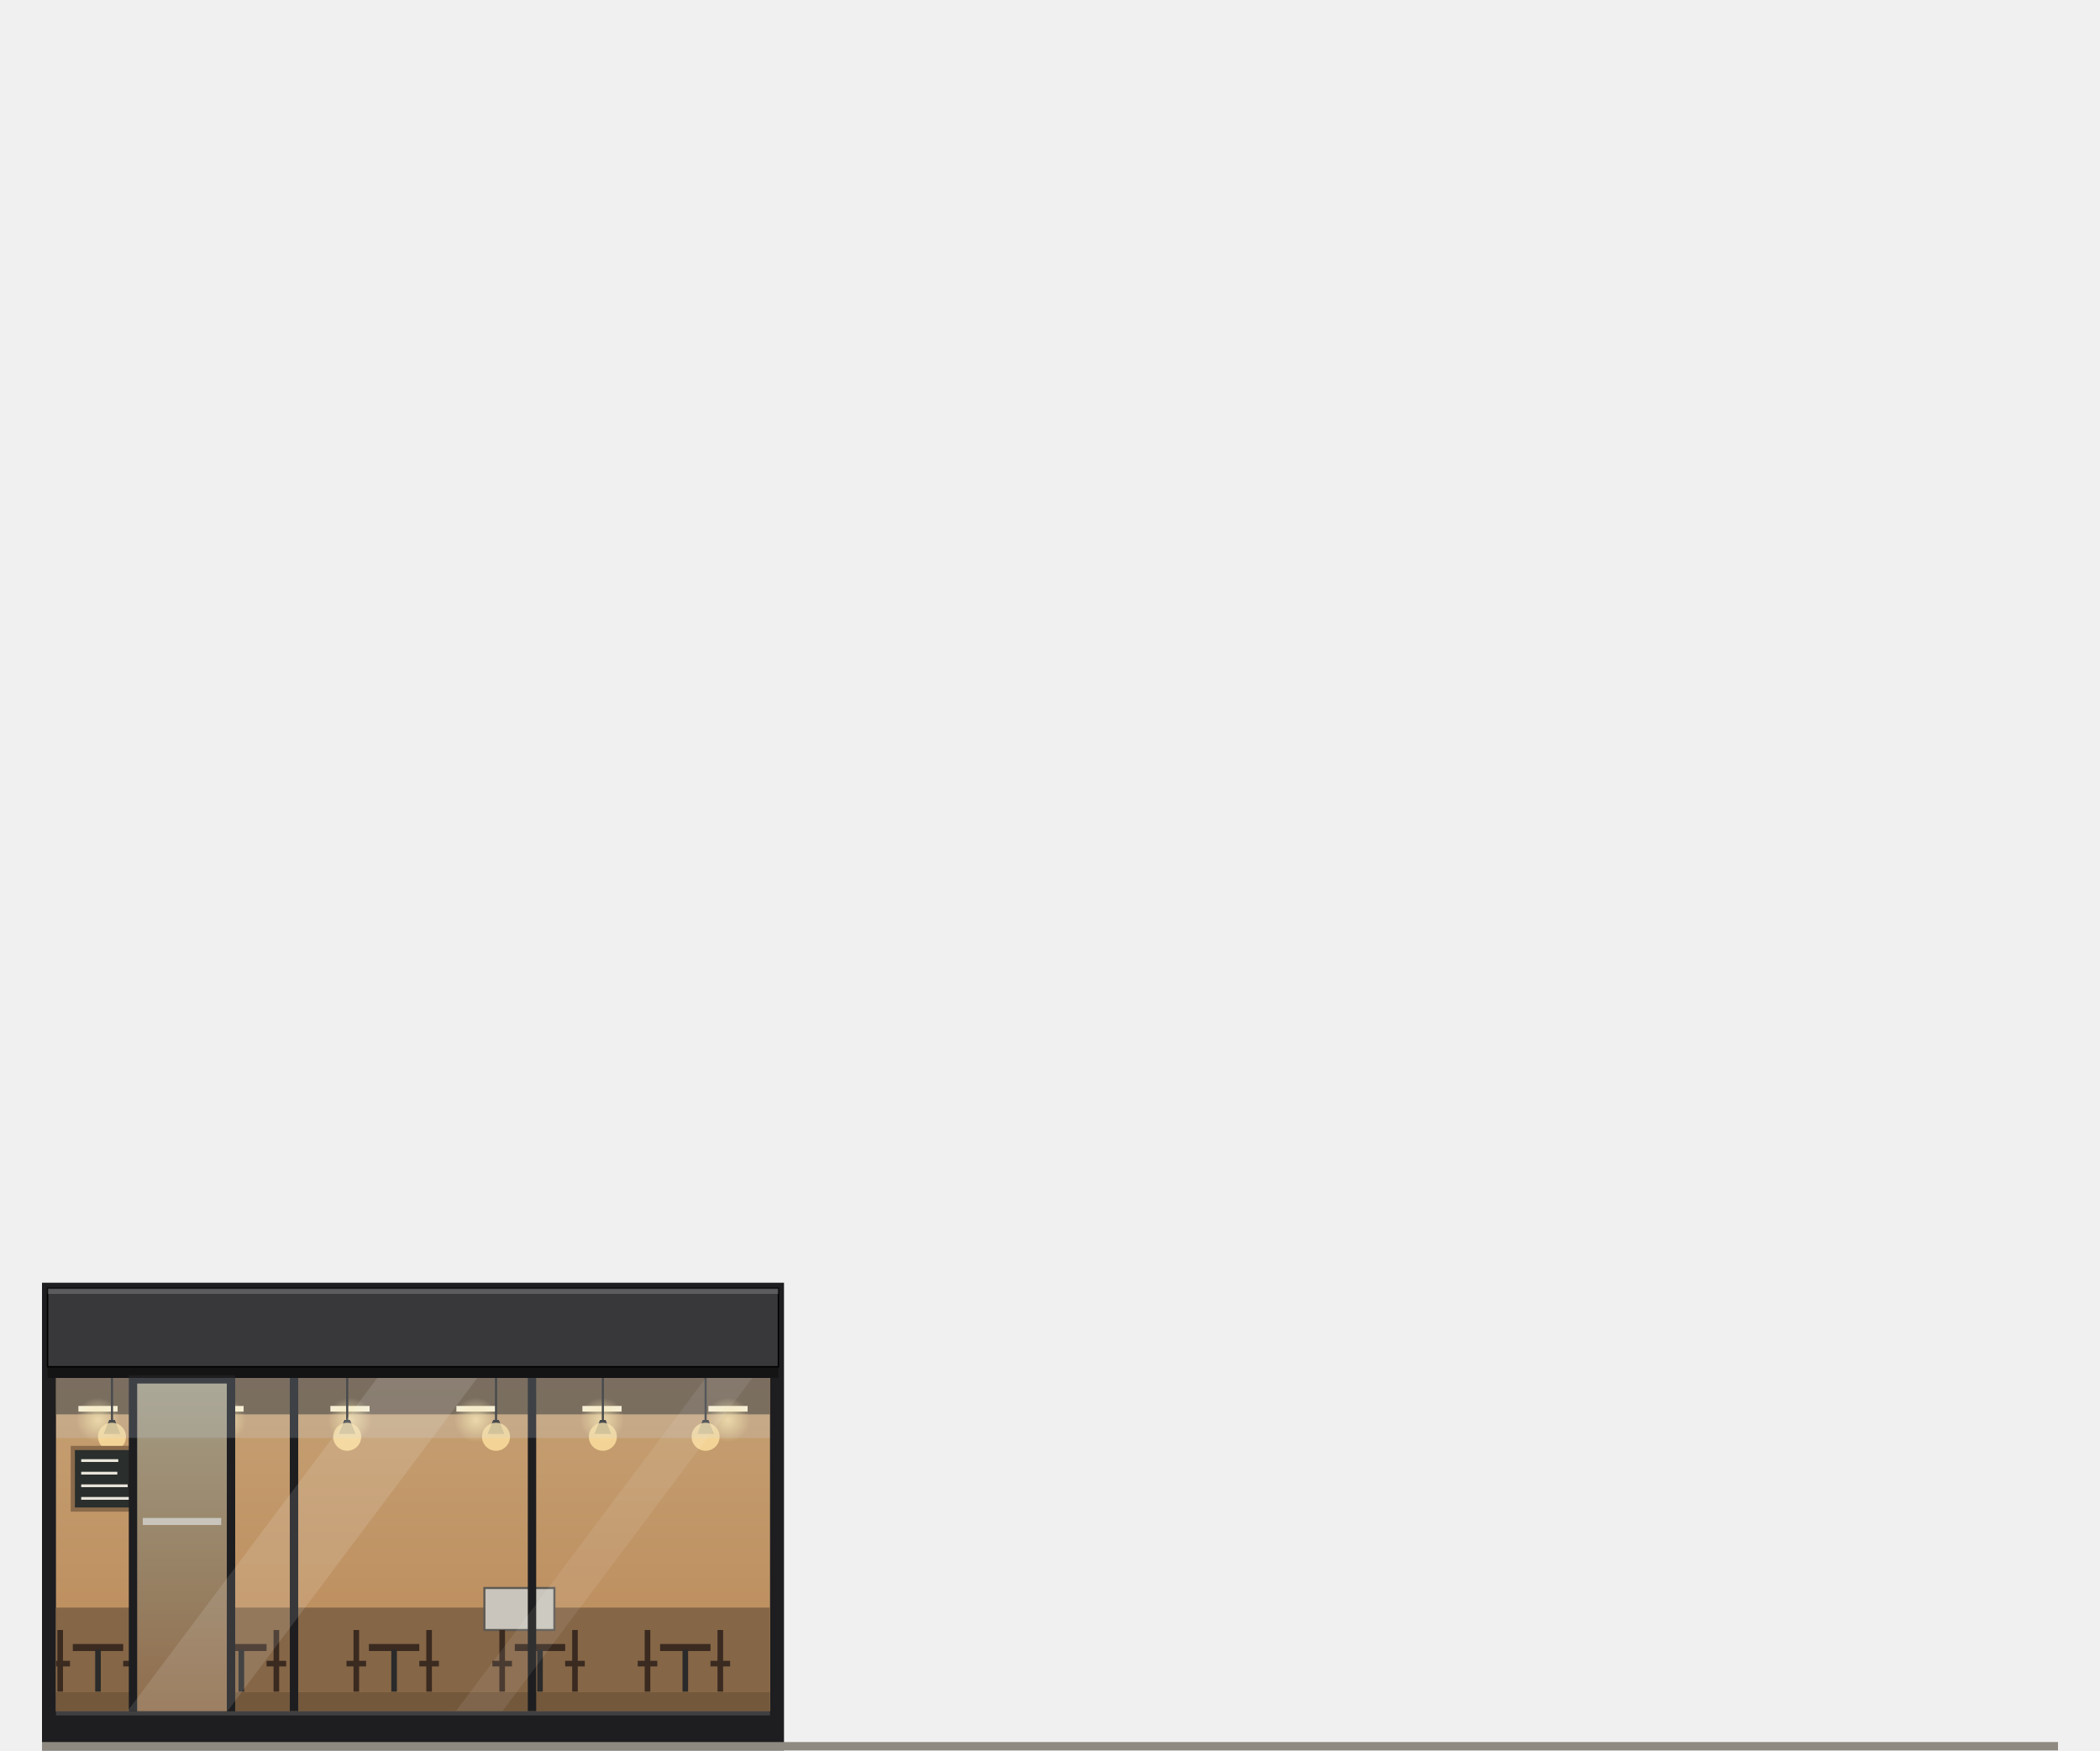
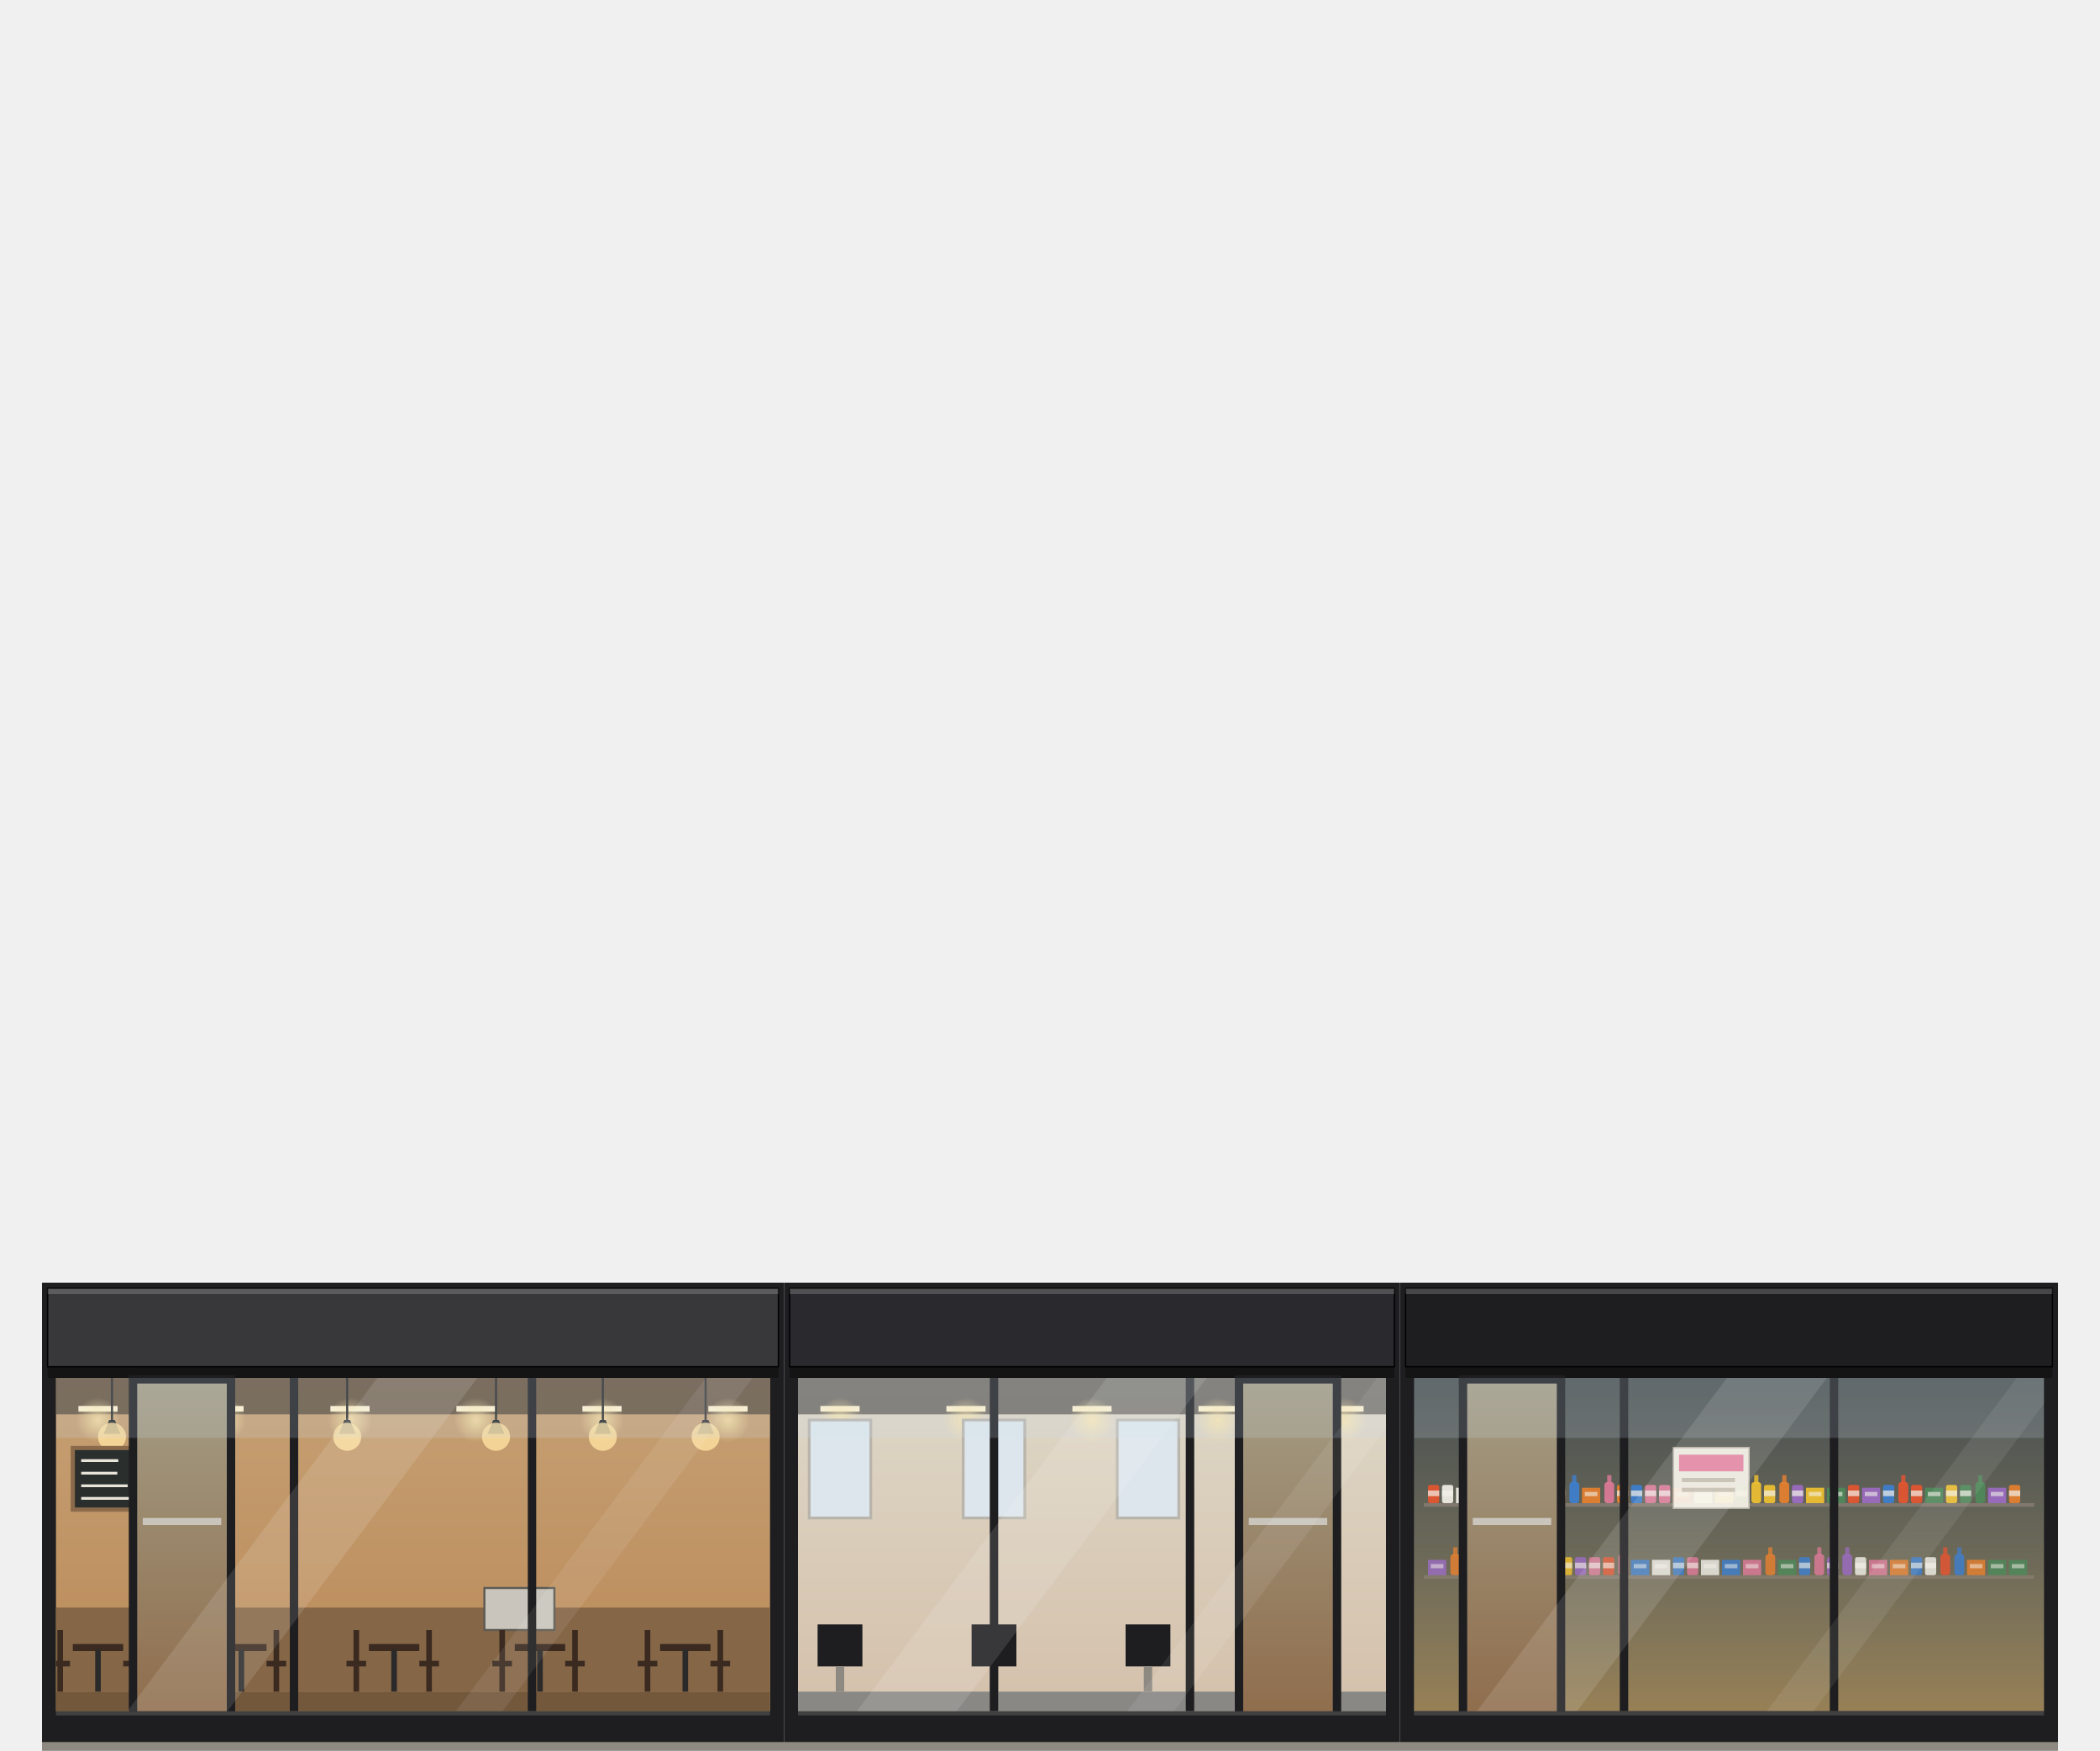
<svg xmlns="http://www.w3.org/2000/svg" width="1500.0" height="1250.0" viewBox="0 0 1500.0 1250.0">
  <defs>
    <linearGradient id="glass" x1="0" y1="0" x2="0" y2="1">
      <stop offset="0" stop-color="#C4E0EC" />
      <stop offset="1" stop-color="#557A90" />
    </linearGradient>
    <linearGradient id="shade" x1="0" y1="0" x2="0" y2="1">
      <stop offset="0" stop-color="#FFFFFF" stop-opacity="0.1" />
      <stop offset="1" stop-color="#000000" stop-opacity="0.16" />
    </linearGradient>
    <radialGradient id="glow">
      <stop offset="0" stop-color="#FFE9A8" stop-opacity="0.75" />
      <stop offset="1" stop-color="#FFE9A8" stop-opacity="0" />
    </radialGradient>
    <linearGradient id="warm" x1="0" y1="0" x2="0" y2="1">
      <stop offset="0" stop-color="#FFE7B5" />
      <stop offset="1" stop-color="#D98E4A" />
    </linearGradient>
    <linearGradient id="drop" x1="0" y1="0" x2="0" y2="1">
      <stop offset="0" stop-color="#2A1408" stop-opacity="0.3" />
      <stop offset="1" stop-color="#2A1408" stop-opacity="0" />
    </linearGradient>
    <linearGradient id="sun" x1="0" y1="0" x2="1" y2="0">
      <stop offset="0" stop-color="#FFE6B8" stop-opacity="0.14" />
      <stop offset="0.5" stop-color="#FFE6B8" stop-opacity="0" />
      <stop offset="1" stop-color="#1A0C14" stop-opacity="0.12" />
    </linearGradient>
    <radialGradient id="pumpkin_glow">
      <stop offset="0" stop-color="#FFB347" stop-opacity="0.6" />
      <stop offset="1" stop-color="#FFB347" stop-opacity="0" />
    </radialGradient>
  </defs>
  <rect x="30.0" y="916.0" width="530.0" height="334.0" fill="#1E1E20" />
  <rect x="34.0" y="920.0" width="522.0" height="56.0" fill="#3A3A3C" stroke="#000000" stroke-width="1.0" opacity="0.95" />
  <rect x="34.0" y="920.0" width="522.0" height="4.0" fill="#FFFFFF" opacity="0.18" />
  <rect x="34.0" y="976.0" width="522.0" height="8.0" fill="#000000" opacity="0.35" />
  <rect x="40.0" y="984.0" width="510.0" height="238.0" fill="#2F3A41" />
  <clipPath id="in1">
    <rect x="40.0" y="984.0" width="510.0" height="238.0" />
  </clipPath>
  <g clip-path="url(#in1)">
    <rect x="40.0" y="984.0" width="510.0" height="238.0" fill="#b1885d" />
    <rect x="40.0" y="984.0" width="510.0" height="238.0" fill="url(#warm)" opacity="0.25" />
    <rect x="40.0" y="984.0" width="510.0" height="26.0" fill="#1E1A18" opacity="0.55" />
    <rect x="56.0" y="1004.0" width="28.0" height="4.0" fill="#FFF2D0" />
    <circle cx="70.0" cy="1014.0" r="16.0" fill="url(#glow)" />
    <rect x="146.0" y="1004.0" width="28.0" height="4.0" fill="#FFF2D0" />
    <circle cx="160.0" cy="1014.0" r="16.0" fill="url(#glow)" />
    <rect x="236.0" y="1004.0" width="28.0" height="4.0" fill="#FFF2D0" />
    <circle cx="250.0" cy="1014.0" r="16.0" fill="url(#glow)" />
    <rect x="326.0" y="1004.0" width="28.0" height="4.0" fill="#FFF2D0" />
    <circle cx="340.0" cy="1014.0" r="16.0" fill="url(#glow)" />
    <rect x="416.0" y="1004.0" width="28.0" height="4.0" fill="#FFF2D0" />
    <circle cx="430.0" cy="1014.0" r="16.0" fill="url(#glow)" />
    <rect x="506.0" y="1004.0" width="28.0" height="4.0" fill="#FFF2D0" />
    <circle cx="520.0" cy="1014.0" r="16.0" fill="url(#glow)" />
    <rect x="40.0" y="1208.0" width="510.0" height="14.0" fill="#73583c" />
    <path d="M80.0 984.0 V1014.0" fill="none" stroke="#2A2A2A" stroke-width="1.5" />
    <path d="M74.0 1024.0 l12 0 l-4 -10 l-4 0 z" fill="#2A2A2A" />
    <circle cx="80.0" cy="1026.0" r="10.0" fill="#FFE2A0" opacity="0.8" />
    <path d="M150.1 984.0 V1014.0" fill="none" stroke="#2A2A2A" stroke-width="1.5" />
    <path d="M144.1 1024.0 l12 0 l-4 -10 l-4 0 z" fill="#2A2A2A" />
    <circle cx="150.1" cy="1026.0" r="10.0" fill="#FFE2A0" opacity="0.8" />
    <path d="M248.0 984.0 V1014.0" fill="none" stroke="#2A2A2A" stroke-width="1.5" />
    <path d="M242.0 1024.0 l12 0 l-4 -10 l-4 0 z" fill="#2A2A2A" />
    <circle cx="248.0" cy="1026.0" r="10.0" fill="#FFE2A0" opacity="0.8" />
    <path d="M354.3 984.0 V1014.0" fill="none" stroke="#2A2A2A" stroke-width="1.5" />
    <path d="M348.3 1024.0 l12 0 l-4 -10 l-4 0 z" fill="#2A2A2A" />
    <circle cx="354.3" cy="1026.0" r="10.0" fill="#FFE2A0" opacity="0.8" />
    <path d="M430.6 984.0 V1014.0" fill="none" stroke="#2A2A2A" stroke-width="1.5" />
    <path d="M424.6 1024.0 l12 0 l-4 -10 l-4 0 z" fill="#2A2A2A" />
    <circle cx="430.6" cy="1026.0" r="10.0" fill="#FFE2A0" opacity="0.8" />
    <path d="M504.0 984.0 V1014.0" fill="none" stroke="#2A2A2A" stroke-width="1.5" />
    <path d="M498.0 1024.0 l12 0 l-4 -10 l-4 0 z" fill="#2A2A2A" />
    <circle cx="504.0" cy="1026.0" r="10.0" fill="#FFE2A0" opacity="0.8" />
    <rect x="40.0" y="1148.0" width="510.0" height="60.0" fill="#856646" />
    <rect x="346.0" y="1134.0" width="50.0" height="30.0" fill="#C9C5BC" stroke="#5E5A54" stroke-width="1.5" />
    <rect x="52.0" y="1034.0" width="60.0" height="44.0" fill="#2A2E2C" stroke="#8A6A4A" stroke-width="3.0" />
    <rect x="58.0" y="1042.0" width="26.5" height="2.0" fill="#E8E4DA" />
    <rect x="58.0" y="1051.0" width="25.8" height="2.0" fill="#E8E4DA" />
    <rect x="58.0" y="1060.0" width="33.2" height="2.0" fill="#E8E4DA" />
    <rect x="58.0" y="1069.0" width="38.5" height="2.0" fill="#E8E4DA" />
    <rect x="52.0" y="1174.0" width="36.0" height="5.0" fill="#3A2A20" />
    <rect x="68.0" y="1178.0" width="4.0" height="30.0" fill="#2A2A2A" />
    <rect x="41.0" y="1164.0" width="4.0" height="44.0" fill="#3A2A20" />
    <rect x="36.0" y="1186.0" width="14.0" height="4.0" fill="#3A2A20" />
    <rect x="93.0" y="1164.0" width="4.0" height="44.0" fill="#3A2A20" />
    <rect x="88.0" y="1186.0" width="14.0" height="4.0" fill="#3A2A20" />
    <rect x="154.4" y="1174.0" width="36.0" height="5.0" fill="#3A2A20" />
    <rect x="170.4" y="1178.0" width="4.0" height="30.0" fill="#2A2A2A" />
    <rect x="143.4" y="1164.0" width="4.0" height="44.0" fill="#3A2A20" />
    <rect x="138.4" y="1186.0" width="14.0" height="4.0" fill="#3A2A20" />
    <rect x="195.4" y="1164.0" width="4.0" height="44.0" fill="#3A2A20" />
    <rect x="190.4" y="1186.0" width="14.0" height="4.0" fill="#3A2A20" />
    <rect x="263.5" y="1174.0" width="36.0" height="5.0" fill="#3A2A20" />
    <rect x="279.5" y="1178.0" width="4.0" height="30.0" fill="#2A2A2A" />
    <rect x="252.5" y="1164.0" width="4.0" height="44.0" fill="#3A2A20" />
    <rect x="247.5" y="1186.0" width="14.0" height="4.0" fill="#3A2A20" />
    <rect x="304.5" y="1164.0" width="4.0" height="44.0" fill="#3A2A20" />
    <rect x="299.5" y="1186.0" width="14.0" height="4.0" fill="#3A2A20" />
    <rect x="367.7" y="1174.0" width="36.0" height="5.0" fill="#3A2A20" />
    <rect x="383.7" y="1178.0" width="4.0" height="30.0" fill="#2A2A2A" />
    <rect x="356.7" y="1164.0" width="4.0" height="44.0" fill="#3A2A20" />
    <rect x="351.7" y="1186.0" width="14.0" height="4.0" fill="#3A2A20" />
    <rect x="408.7" y="1164.0" width="4.0" height="44.0" fill="#3A2A20" />
    <rect x="403.7" y="1186.0" width="14.0" height="4.0" fill="#3A2A20" />
    <rect x="471.5" y="1174.0" width="36.0" height="5.0" fill="#3A2A20" />
    <rect x="487.5" y="1178.0" width="4.0" height="30.0" fill="#2A2A2A" />
    <rect x="460.5" y="1164.0" width="4.0" height="44.0" fill="#3A2A20" />
    <rect x="455.5" y="1186.0" width="14.0" height="4.0" fill="#3A2A20" />
    <rect x="512.5" y="1164.0" width="4.0" height="44.0" fill="#3A2A20" />
    <rect x="507.5" y="1186.0" width="14.0" height="4.0" fill="#3A2A20" />
  </g>
  <rect x="92.0" y="982.0" width="76.0" height="262.0" fill="#1E1E20" />
  <rect x="98.0" y="988.0" width="64.0" height="250.0" fill="#33404A" />
  <rect x="98.0" y="988.0" width="64.0" height="250.0" fill="url(#warm)" opacity="0.55" />
  <rect x="102.0" y="1084.0" width="56.0" height="5.0" fill="#C9C5BC" />
  <rect x="207.0" y="984.0" width="6.0" height="238.0" fill="#1E1E20" />
  <rect x="377.0" y="984.0" width="6.0" height="238.0" fill="#1E1E20" />
  <rect x="40.0" y="1222.0" width="510.0" height="22.0" fill="#1E1E20" />
  <rect x="40.0" y="1222.0" width="510.0" height="3.0" fill="#FFFFFF" opacity="0.15" />
  <clipPath id="pane2">
    <rect x="40.0" y="984.0" width="510.0" height="238.0" />
  </clipPath>
  <g clip-path="url(#pane2)">
    <path d="M91.0 1222.0 l178.5 -238.0 l71.4 0 l-178.5 238.0 Z" fill="#FFFFFF" opacity="0.12" />
    <path d="M325.6 1222.0 l178.5 -238.0 l33.3 0 l-178.5 238.0 Z" fill="#FFFFFF" opacity="0.08" />
    <rect x="40.0" y="984.0" width="510.0" height="42.8" fill="#CFE0EC" opacity="0.18" />
  </g>
+   <rect x="560.0" y="916.0" width="440.0" height="334.0" fill="#1E1E20" />
+   <rect x="564.0" y="920.0" width="432.0" height="56.0" fill="#2B2B2E" stroke="#000000" stroke-width="1.0" opacity="0.95" />
+   <rect x="564.0" y="920.0" width="432.0" height="4.0" fill="#FFFFFF" opacity="0.18" />
+   <rect x="564.0" y="976.0" width="432.0" height="8.0" fill="#000000" opacity="0.35" />
+   <rect x="570.0" y="984.0" width="420.0" height="238.0" fill="#2F3A41" />
+   <clipPath id="in3">
+     <rect x="570.0" y="984.0" width="420.0" height="238.0" />
+   </clipPath>
+   <g clip-path="url(#in3)">
+     <rect x="570.0" y="984.0" width="420.0" height="238.0" fill="#d3d1cc" />
+     <rect x="570.0" y="984.0" width="420.0" height="238.0" fill="url(#warm)" opacity="0.25" />
+     <rect x="570.0" y="984.0" width="420.0" height="26.0" fill="#1E1A18" opacity="0.55" />
+     <rect x="586.0" y="1004.0" width="28.0" height="4.0" fill="#FFF2D0" />
+     <circle cx="600.0" cy="1014.0" r="16.0" fill="url(#glow)" />
+     <rect x="676.0" y="1004.0" width="28.0" height="4.0" fill="#FFF2D0" />
+     <circle cx="690.0" cy="1014.0" r="16.0" fill="url(#glow)" />
+     <rect x="766.0" y="1004.0" width="28.0" height="4.0" fill="#FFF2D0" />
+     <circle cx="780.0" cy="1014.0" r="16.0" fill="url(#glow)" />
+     <rect x="856.0" y="1004.0" width="28.0" height="4.0" fill="#FFF2D0" />
+     <circle cx="870.0" cy="1014.0" r="16.0" fill="url(#glow)" />
+     <rect x="946.0" y="1004.0" width="28.0" height="4.0" fill="#FFF2D0" />
+     <circle cx="960.0" cy="1014.0" r="16.0" fill="url(#glow)" />
+     <rect x="570.0" y="1208.0" width="420.0" height="14.0" fill="#898885" />
+     <rect x="578.0" y="1014.0" width="44.0" height="70.0" fill="#DDE6EC" stroke="#B9B5AC" stroke-width="2.0" />
+     <rect x="584.0" y="1160.0" width="32.0" height="30.0" fill="#1E1E20" />
+     <rect x="597.0" y="1190.0" width="6.0" height="18.0" fill="#8E8A82" />
+     <rect x="688.0" y="1014.0" width="44.0" height="70.0" fill="#DDE6EC" stroke="#B9B5AC" stroke-width="2.0" />
+     <rect x="694.0" y="1160.0" width="32.0" height="30.0" fill="#1E1E20" />
+     <rect x="707.0" y="1190.0" width="6.0" height="18.0" fill="#8E8A82" />
+     <rect x="798.0" y="1014.0" width="44.0" height="70.0" fill="#DDE6EC" stroke="#B9B5AC" stroke-width="2.0" />
+     <rect x="804.0" y="1160.0" width="32.0" height="30.0" fill="#1E1E20" />
+     <rect x="817.0" y="1190.0" width="6.0" height="18.0" fill="#8E8A82" />
+     <rect x="908.0" y="1014.0" width="44.0" height="70.0" fill="#DDE6EC" stroke="#B9B5AC" stroke-width="2.0" />
+     <rect x="914.0" y="1160.0" width="32.0" height="30.0" fill="#1E1E20" />
+     <rect x="927.0" y="1190.0" width="6.0" height="18.0" fill="#8E8A82" />
+   </g>
+   <rect x="882.0" y="982.0" width="76.0" height="262.0" fill="#1E1E20" />
+   <rect x="888.0" y="988.0" width="64.0" height="250.0" fill="#33404A" />
+   <rect x="888.0" y="988.0" width="64.0" height="250.0" fill="url(#warm)" opacity="0.55" />
+   <rect x="892.0" y="1084.0" width="56.0" height="5.0" fill="#C9C5BC" />
+   <rect x="707.0" y="984.0" width="6.0" height="238.0" fill="#1E1E20" />
+   <rect x="847.0" y="984.0" width="6.0" height="238.0" fill="#1E1E20" />
+   <rect x="570.0" y="1222.0" width="420.0" height="22.0" fill="#1E1E20" />
+   <rect x="570.0" y="1222.0" width="420.0" height="3.0" fill="#FFFFFF" opacity="0.15" />
+   <clipPath id="pane4">
+     <rect x="570.0" y="984.0" width="420.0" height="238.0" />
+   </clipPath>
+   <g clip-path="url(#pane4)">
+     <path d="M612.0 1222.0 l178.5 -238.0 l71.4 0 l-178.5 238.0 Z" fill="#FFFFFF" opacity="0.12" />
+     <path d="M805.2 1222.0 l178.5 -238.0 l33.3 0 l-178.5 238.0 Z" fill="#FFFFFF" opacity="0.08" />
+     <rect x="570.0" y="984.0" width="420.0" height="42.8" fill="#CFE0EC" opacity="0.18" />
+   </g>
+   <rect x="1000.0" y="916.0" width="470.0" height="334.0" fill="#1E1E20" />
+   <rect x="1004.0" y="920.0" width="462.0" height="56.0" fill="#1E1E20" stroke="#000000" stroke-width="1.0" opacity="0.95" />
+   <rect x="1004.0" y="920.0" width="462.0" height="4.0" fill="#FFFFFF" opacity="0.18" />
+   <rect x="1004.0" y="976.0" width="462.0" height="8.0" fill="#000000" opacity="0.35" />
+   <rect x="1010.0" y="984.0" width="450.0" height="238.0" fill="#2F3A41" />
+   <defs>
+     <linearGradient id="shoplit1357" x1="0" y1="0" x2="0" y2="1">
+       <stop offset="0" stop-color="#FFE7B4" stop-opacity="0.12" />
+       <stop offset="0.55" stop-color="#FFD98E" stop-opacity="0.3" />
+       <stop offset="1" stop-color="#FFC66A" stop-opacity="0.5" />
+     </linearGradient>
+   </defs>
+   <rect x="1010.0" y="984.0" width="450.0" height="238.0" fill="url(#shoplit1357)" />
+   <rect x="1020.0" y="1060.4" width="8.0" height="13.0" fill="#E8542F" opacity="0.9" rx="1.5" />
+   <rect x="1020.0" y="1064.4" width="8.0" height="4.0" fill="#F4F1EA" opacity="0.7" />
+   <rect x="1030.0" y="1060.4" width="8.0" height="13.0" fill="#F4F1EA" opacity="0.9" rx="1.5" />
+   <rect x="1030.0" y="1064.4" width="8.0" height="4.0" fill="#F4F1EA" opacity="0.7" />
+   <rect x="1040.0" y="1062.4" width="13.0" height="11.0" fill="#F4F1EA" opacity="0.9" />
+   <rect x="1042.0" y="1065.4" width="9.0" height="3.0" fill="#F4F1EA" opacity="0.6" />
+   <rect x="1056.0" y="1058.4" width="7.0" height="15.0" fill="#F4F1EA" opacity="0.9" rx="2" />
+   <rect x="1058.0" y="1053.4" width="3.0" height="6.0" fill="#F4F1EA" opacity="0.8" />
+   <rect x="1065.0" y="1062.4" width="13.0" height="11.0" fill="#E8812E" opacity="0.9" />
+   <rect x="1067.0" y="1065.4" width="9.0" height="3.0" fill="#F4F1EA" opacity="0.6" />
+   <rect x="1080.0" y="1060.4" width="8.0" height="13.0" fill="#E07A9A" opacity="0.9" rx="1.5" />
+   <rect x="1080.0" y="1064.4" width="8.0" height="4.0" fill="#F4F1EA" opacity="0.7" />
+   <rect x="1091.0" y="1058.4" width="7.0" height="15.0" fill="#9C6CC4" opacity="0.9" rx="2" />
+   <rect x="1093.0" y="1053.4" width="3.0" height="6.0" fill="#9C6CC4" opacity="0.8" />
+   <rect x="1100.0" y="1060.4" width="8.0" height="13.0" fill="#F4F1EA" opacity="0.9" rx="1.5" />
+   <rect x="1100.0" y="1064.4" width="8.0" height="4.0" fill="#F4F1EA" opacity="0.7" />
+   <rect x="1110.0" y="1060.4" width="8.0" height="13.0" fill="#E8812E" opacity="0.9" rx="1.5" />
+   <rect x="1110.0" y="1064.4" width="8.0" height="4.0" fill="#F4F1EA" opacity="0.7" />
+   <rect x="1121.0" y="1058.4" width="7.0" height="15.0" fill="#3D7FD0" opacity="0.9" rx="2" />
+   <rect x="1123.0" y="1053.4" width="3.0" height="6.0" fill="#3D7FD0" opacity="0.8" />
+   <rect x="1130.0" y="1062.4" width="13.0" height="11.0" fill="#E8812E" opacity="0.9" />
+   <rect x="1132.0" y="1065.4" width="9.0" height="3.0" fill="#F4F1EA" opacity="0.6" />
+   <rect x="1146.0" y="1058.4" width="7.0" height="15.0" fill="#E07A9A" opacity="0.9" rx="2" />
+   <rect x="1148.0" y="1053.4" width="3.0" height="6.0" fill="#E07A9A" opacity="0.8" />
+   <rect x="1155.0" y="1060.4" width="8.0" height="13.0" fill="#E8812E" opacity="0.9" rx="1.5" />
+   <rect x="1155.0" y="1064.4" width="8.0" height="4.0" fill="#F4F1EA" opacity="0.7" />
+   <rect x="1165.0" y="1060.4" width="8.0" height="13.0" fill="#3D7FD0" opacity="0.9" rx="1.5" />
+   <rect x="1165.0" y="1064.4" width="8.0" height="4.0" fill="#F4F1EA" opacity="0.7" />
+   <rect x="1175.0" y="1060.4" width="8.0" height="13.0" fill="#E07A9A" opacity="0.9" rx="1.5" />
+   <rect x="1175.0" y="1064.4" width="8.0" height="4.0" fill="#F4F1EA" opacity="0.7" />
+   <rect x="1185.0" y="1060.4" width="8.0" height="13.0" fill="#E07A9A" opacity="0.9" rx="1.5" />
+   <rect x="1185.0" y="1064.4" width="8.0" height="4.0" fill="#F4F1EA" opacity="0.7" />
+   <rect x="1195.0" y="1062.4" width="13.0" height="11.0" fill="#E8542F" opacity="0.9" />
+   <rect x="1197.0" y="1065.4" width="9.0" height="3.0" fill="#F4F1EA" opacity="0.6" />
+   <rect x="1210.0" y="1062.4" width="13.0" height="11.0" fill="#F4F1EA" opacity="0.9" />
+   <rect x="1212.0" y="1065.4" width="9.0" height="3.0" fill="#F4F1EA" opacity="0.6" />
+   <rect x="1225.0" y="1062.4" width="13.0" height="11.0" fill="#F2C230" opacity="0.9" />
+   <rect x="1227.0" y="1065.4" width="9.0" height="3.0" fill="#F4F1EA" opacity="0.6" />
+   <rect x="1240.0" y="1060.4" width="8.0" height="13.0" fill="#4E8A5A" opacity="0.9" rx="1.5" />
+   <rect x="1240.0" y="1064.4" width="8.0" height="4.0" fill="#F4F1EA" opacity="0.7" />
+   <rect x="1251.0" y="1058.4" width="7.0" height="15.0" fill="#F2C230" opacity="0.9" rx="2" />
+   <rect x="1253.0" y="1053.4" width="3.0" height="6.0" fill="#F2C230" opacity="0.8" />
+   <rect x="1260.0" y="1060.4" width="8.0" height="13.0" fill="#F2C230" opacity="0.9" rx="1.5" />
+   <rect x="1260.0" y="1064.4" width="8.0" height="4.0" fill="#F4F1EA" opacity="0.7" />
+   <rect x="1271.0" y="1058.4" width="7.0" height="15.0" fill="#E8812E" opacity="0.9" rx="2" />
+   <rect x="1273.0" y="1053.4" width="3.0" height="6.0" fill="#E8812E" opacity="0.8" />
+   <rect x="1280.0" y="1060.4" width="8.0" height="13.0" fill="#9C6CC4" opacity="0.9" rx="1.5" />
+   <rect x="1280.0" y="1064.4" width="8.0" height="4.0" fill="#F4F1EA" opacity="0.7" />
+   <rect x="1290.0" y="1062.4" width="13.0" height="11.0" fill="#F2C230" opacity="0.9" />
+   <rect x="1292.0" y="1065.4" width="9.0" height="3.0" fill="#F4F1EA" opacity="0.6" />
+   <rect x="1305.0" y="1062.4" width="13.0" height="11.0" fill="#4E8A5A" opacity="0.9" />
+   <rect x="1307.0" y="1065.4" width="9.0" height="3.0" fill="#F4F1EA" opacity="0.6" />
+   <rect x="1320.0" y="1060.4" width="8.0" height="13.0" fill="#E8542F" opacity="0.9" rx="1.5" />
+   <rect x="1320.0" y="1064.4" width="8.0" height="4.0" fill="#F4F1EA" opacity="0.7" />
+   <rect x="1330.0" y="1062.4" width="13.0" height="11.0" fill="#9C6CC4" opacity="0.9" />
+   <rect x="1332.0" y="1065.4" width="9.0" height="3.0" fill="#F4F1EA" opacity="0.6" />
+   <rect x="1345.0" y="1060.4" width="8.0" height="13.0" fill="#3D7FD0" opacity="0.9" rx="1.5" />
+   <rect x="1345.0" y="1064.4" width="8.0" height="4.0" fill="#F4F1EA" opacity="0.7" />
+   <rect x="1356.0" y="1058.4" width="7.0" height="15.0" fill="#E8542F" opacity="0.9" rx="2" />
+   <rect x="1358.0" y="1053.4" width="3.0" height="6.0" fill="#E8542F" opacity="0.8" />
+   <rect x="1365.0" y="1060.4" width="8.0" height="13.0" fill="#E8542F" opacity="0.9" rx="1.5" />
+   <rect x="1365.0" y="1064.4" width="8.0" height="4.0" fill="#F4F1EA" opacity="0.7" />
+   <rect x="1375.0" y="1062.4" width="13.0" height="11.0" fill="#4E8A5A" opacity="0.9" />
+   <rect x="1377.0" y="1065.4" width="9.0" height="3.0" fill="#F4F1EA" opacity="0.6" />
+   <rect x="1390.0" y="1060.4" width="8.0" height="13.0" fill="#F2C230" opacity="0.9" rx="1.5" />
+   <rect x="1390.0" y="1064.4" width="8.0" height="4.0" fill="#F4F1EA" opacity="0.7" />
+   <rect x="1400.0" y="1060.4" width="8.0" height="13.0" fill="#4E8A5A" opacity="0.9" rx="1.5" />
+   <rect x="1400.0" y="1064.4" width="8.0" height="4.0" fill="#F4F1EA" opacity="0.7" />
+   <rect x="1411.0" y="1058.4" width="7.0" height="15.0" fill="#4E8A5A" opacity="0.9" rx="2" />
+   <rect x="1413.0" y="1053.4" width="3.0" height="6.0" fill="#4E8A5A" opacity="0.8" />
+   <rect x="1420.0" y="1062.4" width="13.0" height="11.0" fill="#9C6CC4" opacity="0.9" />
+   <rect x="1422.0" y="1065.4" width="9.0" height="3.0" fill="#F4F1EA" opacity="0.6" />
+   <rect x="1435.0" y="1060.4" width="8.0" height="13.0" fill="#E8812E" opacity="0.9" rx="1.5" />
+   <rect x="1435.0" y="1064.4" width="8.0" height="4.0" fill="#F4F1EA" opacity="0.7" />
+   <rect x="1017.0" y="1073.4" width="436.0" height="2.5" fill="#8E8278" opacity="0.7" />
+   <rect x="1020.0" y="1113.9" width="13.0" height="11.0" fill="#9C6CC4" opacity="0.8" />
+   <rect x="1022.0" y="1116.9" width="9.0" height="3.0" fill="#F4F1EA" opacity="0.5" />
+   <rect x="1036.0" y="1109.9" width="7.0" height="15.0" fill="#E8812E" opacity="0.8" rx="2" />
+   <rect x="1038.0" y="1104.9" width="3.0" height="6.0" fill="#E8812E" opacity="0.7" />
+   <rect x="1045.0" y="1113.9" width="13.0" height="11.0" fill="#F2C230" opacity="0.8" />
+   <rect x="1047.0" y="1116.9" width="9.0" height="3.0" fill="#F4F1EA" opacity="0.5" />
+   <rect x="1061.0" y="1109.9" width="7.0" height="15.0" fill="#9C6CC4" opacity="0.8" rx="2" />
+   <rect x="1063.0" y="1104.9" width="3.0" height="6.0" fill="#9C6CC4" opacity="0.7" />
+   <rect x="1071.0" y="1109.9" width="7.0" height="15.0" fill="#9C6CC4" opacity="0.8" rx="2" />
+   <rect x="1073.0" y="1104.9" width="3.0" height="6.0" fill="#9C6CC4" opacity="0.7" />
+   <rect x="1081.0" y="1109.9" width="7.0" height="15.0" fill="#4E8A5A" opacity="0.8" rx="2" />
+   <rect x="1083.0" y="1104.9" width="3.0" height="6.0" fill="#4E8A5A" opacity="0.7" />
+   <rect x="1090.0" y="1113.9" width="13.0" height="11.0" fill="#4E8A5A" opacity="0.8" />
+   <rect x="1092.0" y="1116.9" width="9.0" height="3.0" fill="#F4F1EA" opacity="0.5" />
+   <rect x="1106.0" y="1109.9" width="7.0" height="15.0" fill="#9C6CC4" opacity="0.8" rx="2" />
+   <rect x="1108.0" y="1104.9" width="3.0" height="6.0" fill="#9C6CC4" opacity="0.7" />
+   <rect x="1115.0" y="1111.9" width="8.0" height="13.0" fill="#F2C230" opacity="0.8" rx="1.5" />
+   <rect x="1115.0" y="1115.9" width="8.0" height="4.0" fill="#F4F1EA" opacity="0.6" />
+   <rect x="1125.0" y="1111.9" width="8.0" height="13.0" fill="#9C6CC4" opacity="0.8" rx="1.5" />
+   <rect x="1125.0" y="1115.9" width="8.0" height="4.0" fill="#F4F1EA" opacity="0.6" />
+   <rect x="1135.0" y="1111.9" width="8.0" height="13.0" fill="#E07A9A" opacity="0.8" rx="1.5" />
+   <rect x="1135.0" y="1115.9" width="8.0" height="4.0" fill="#F4F1EA" opacity="0.6" />
+   <rect x="1145.0" y="1111.9" width="8.0" height="13.0" fill="#E8542F" opacity="0.8" rx="1.5" />
+   <rect x="1145.0" y="1115.9" width="8.0" height="4.0" fill="#F4F1EA" opacity="0.6" />
+   <rect x="1156.0" y="1109.9" width="7.0" height="15.0" fill="#E07A9A" opacity="0.8" rx="2" />
+   <rect x="1158.0" y="1104.9" width="3.0" height="6.0" fill="#E07A9A" opacity="0.7" />
+   <rect x="1165.0" y="1113.9" width="13.0" height="11.0" fill="#3D7FD0" opacity="0.8" />
+   <rect x="1167.0" y="1116.9" width="9.0" height="3.0" fill="#F4F1EA" opacity="0.5" />
+   <rect x="1180.0" y="1113.9" width="13.0" height="11.0" fill="#F4F1EA" opacity="0.8" />
+   <rect x="1182.0" y="1116.9" width="9.0" height="3.0" fill="#F4F1EA" opacity="0.5" />
+   <rect x="1195.0" y="1111.9" width="8.0" height="13.0" fill="#3D7FD0" opacity="0.8" rx="1.5" />
+   <rect x="1195.0" y="1115.9" width="8.0" height="4.0" fill="#F4F1EA" opacity="0.6" />
+   <rect x="1205.0" y="1111.9" width="8.0" height="13.0" fill="#E07A9A" opacity="0.8" rx="1.5" />
+   <rect x="1205.0" y="1115.9" width="8.0" height="4.0" fill="#F4F1EA" opacity="0.6" />
+   <rect x="1215.0" y="1113.9" width="13.0" height="11.0" fill="#F4F1EA" opacity="0.8" />
+   <rect x="1217.0" y="1116.9" width="9.0" height="3.0" fill="#F4F1EA" opacity="0.5" />
+   <rect x="1230.0" y="1113.9" width="13.0" height="11.0" fill="#3D7FD0" opacity="0.8" />
+   <rect x="1232.0" y="1116.9" width="9.0" height="3.0" fill="#F4F1EA" opacity="0.5" />
+   <rect x="1245.0" y="1113.9" width="13.0" height="11.0" fill="#E07A9A" opacity="0.8" />
+   <rect x="1247.0" y="1116.9" width="9.0" height="3.0" fill="#F4F1EA" opacity="0.5" />
+   <rect x="1261.0" y="1109.9" width="7.0" height="15.0" fill="#E8812E" opacity="0.8" rx="2" />
+   <rect x="1263.0" y="1104.9" width="3.0" height="6.0" fill="#E8812E" opacity="0.7" />
+   <rect x="1270.0" y="1113.9" width="13.0" height="11.0" fill="#4E8A5A" opacity="0.8" />
+   <rect x="1272.0" y="1116.9" width="9.0" height="3.0" fill="#F4F1EA" opacity="0.5" />
+   <rect x="1285.0" y="1111.9" width="8.0" height="13.0" fill="#3D7FD0" opacity="0.8" rx="1.5" />
+   <rect x="1285.0" y="1115.9" width="8.0" height="4.0" fill="#F4F1EA" opacity="0.6" />
+   <rect x="1296.0" y="1109.9" width="7.0" height="15.0" fill="#E07A9A" opacity="0.8" rx="2" />
+   <rect x="1298.0" y="1104.9" width="3.0" height="6.0" fill="#E07A9A" opacity="0.7" />
+   <rect x="1305.0" y="1111.9" width="8.0" height="13.0" fill="#9C6CC4" opacity="0.8" rx="1.5" />
+   <rect x="1305.0" y="1115.9" width="8.0" height="4.0" fill="#F4F1EA" opacity="0.6" />
+   <rect x="1316.0" y="1109.9" width="7.0" height="15.0" fill="#9C6CC4" opacity="0.8" rx="2" />
+   <rect x="1318.0" y="1104.9" width="3.0" height="6.0" fill="#9C6CC4" opacity="0.7" />
+   <rect x="1325.0" y="1111.9" width="8.0" height="13.0" fill="#F4F1EA" opacity="0.8" rx="1.5" />
+   <rect x="1325.0" y="1115.9" width="8.0" height="4.0" fill="#F4F1EA" opacity="0.6" />
+   <rect x="1335.0" y="1113.9" width="13.0" height="11.0" fill="#E07A9A" opacity="0.8" />
+   <rect x="1337.0" y="1116.9" width="9.0" height="3.0" fill="#F4F1EA" opacity="0.5" />
+   <rect x="1350.0" y="1113.9" width="13.0" height="11.0" fill="#E8812E" opacity="0.8" />
+   <rect x="1352.0" y="1116.9" width="9.0" height="3.0" fill="#F4F1EA" opacity="0.5" />
+   <rect x="1365.0" y="1111.9" width="8.0" height="13.0" fill="#3D7FD0" opacity="0.8" rx="1.5" />
+   <rect x="1365.0" y="1115.9" width="8.0" height="4.0" fill="#F4F1EA" opacity="0.6" />
+   <rect x="1375.0" y="1111.9" width="8.0" height="13.0" fill="#F4F1EA" opacity="0.8" rx="1.5" />
+   <rect x="1375.0" y="1115.9" width="8.0" height="4.0" fill="#F4F1EA" opacity="0.6" />
+   <rect x="1386.0" y="1109.9" width="7.0" height="15.0" fill="#E8542F" opacity="0.8" rx="2" />
+   <rect x="1388.0" y="1104.9" width="3.0" height="6.0" fill="#E8542F" opacity="0.7" />
+   <rect x="1396.0" y="1109.9" width="7.0" height="15.0" fill="#3D7FD0" opacity="0.8" rx="2" />
+   <rect x="1398.0" y="1104.9" width="3.0" height="6.0" fill="#3D7FD0" opacity="0.7" />
+   <rect x="1405.0" y="1113.9" width="13.0" height="11.0" fill="#E8812E" opacity="0.8" />
+   <rect x="1407.0" y="1116.9" width="9.0" height="3.0" fill="#F4F1EA" opacity="0.5" />
+   <rect x="1420.0" y="1113.9" width="13.0" height="11.0" fill="#4E8A5A" opacity="0.8" />
+   <rect x="1422.0" y="1116.9" width="9.0" height="3.0" fill="#F4F1EA" opacity="0.5" />
+   <rect x="1435.0" y="1113.9" width="13.0" height="11.0" fill="#4E8A5A" opacity="0.8" />
+   <rect x="1437.0" y="1116.9" width="9.0" height="3.0" fill="#F4F1EA" opacity="0.5" />
+   <rect x="1017.0" y="1124.9" width="436.0" height="2.5" fill="#8E8278" opacity="0.6" />
+   <rect x="1195.3" y="1033.8" width="54.0" height="43.2" fill="#F7F3E8" stroke="#C9C3B8" stroke-width="1.0" opacity="0.92" />
+   <rect x="1199.3" y="1038.8" width="46.0" height="11.9" fill="#E07A9A" opacity="0.9" />
+   <rect x="1201.3" y="1055.4" width="38.0" height="3.0" fill="#B9B2A4" opacity="0.8" />
+   <rect x="1201.3" y="1062.4" width="38.0" height="3.0" fill="#B9B2A4" opacity="0.8" />
+   <rect x="1042.0" y="982.0" width="76.0" height="262.0" fill="#1E1E20" />
+   <rect x="1048.0" y="988.0" width="64.0" height="250.0" fill="#33404A" />
+   <rect x="1048.0" y="988.0" width="64.0" height="250.0" fill="url(#warm)" opacity="0.55" />
+   <rect x="1052.0" y="1084.0" width="56.0" height="5.0" fill="#C9C5BC" />
+   <rect x="1157.0" y="984.0" width="6.0" height="238.0" fill="#1E1E20" />
+   <rect x="1307.0" y="984.0" width="6.0" height="238.0" fill="#1E1E20" />
+   <rect x="1010.0" y="1222.0" width="450.0" height="22.0" fill="#1E1E20" />
+   <rect x="1010.0" y="1222.0" width="450.0" height="3.0" fill="#FFFFFF" opacity="0.15" />
+   <clipPath id="pane5">
+     <rect x="1010.0" y="984.0" width="450.0" height="238.0" />
+   </clipPath>
+   <g clip-path="url(#pane5)">
+     <path d="M1055.0 1222.0 l178.5 -238.0 l71.4 0 l-178.5 238.0 Z" fill="#FFFFFF" opacity="0.12" />
+     <path d="M1262.0 1222.0 l178.5 -238.0 l33.3 0 l-178.5 238.0 Z" fill="#FFFFFF" opacity="0.08" />
+     <rect x="1010.0" y="984.0" width="450.0" height="42.8" fill="#CFE0EC" opacity="0.18" />
+   </g>
  <rect x="30.0" y="1244.0" width="1440.0" height="6.0" fill="#8E8A82" />
</svg>
